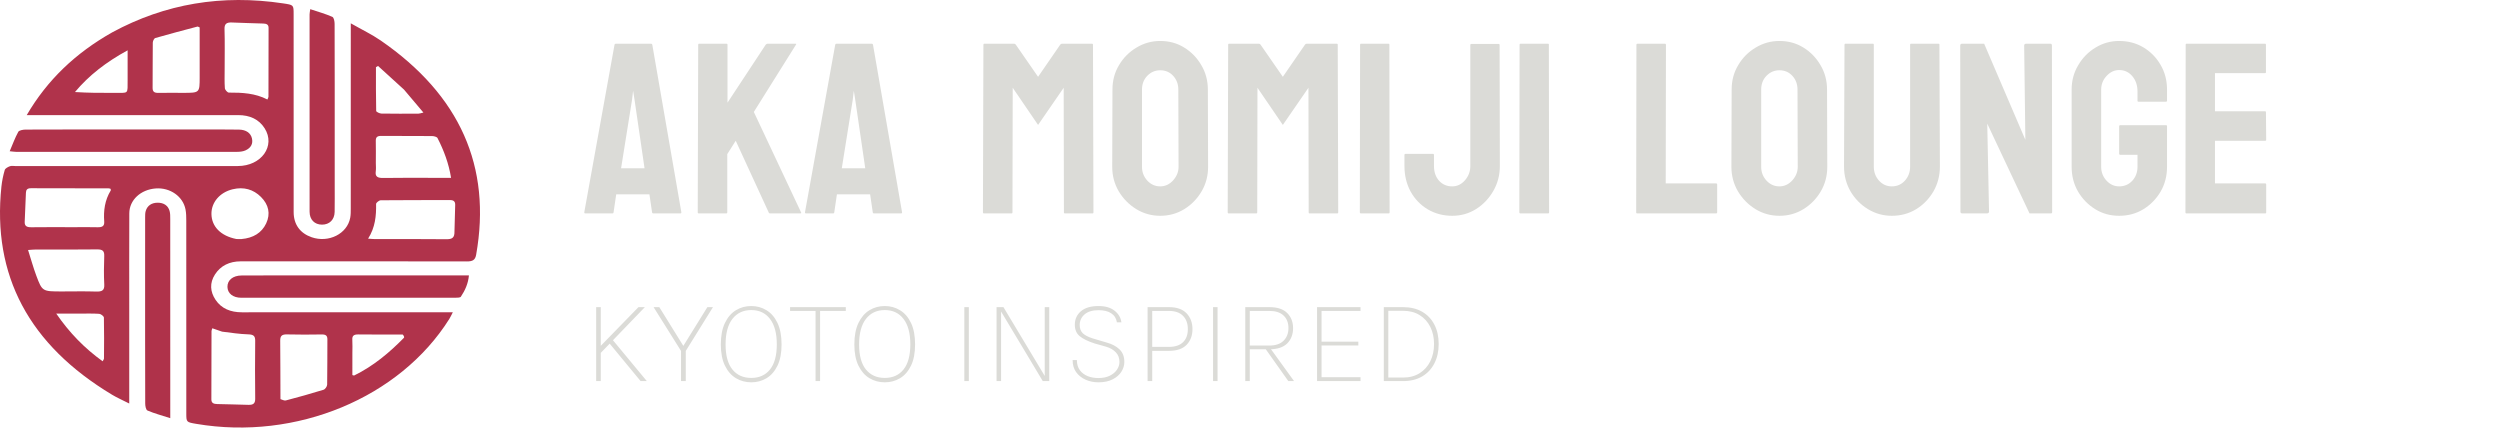
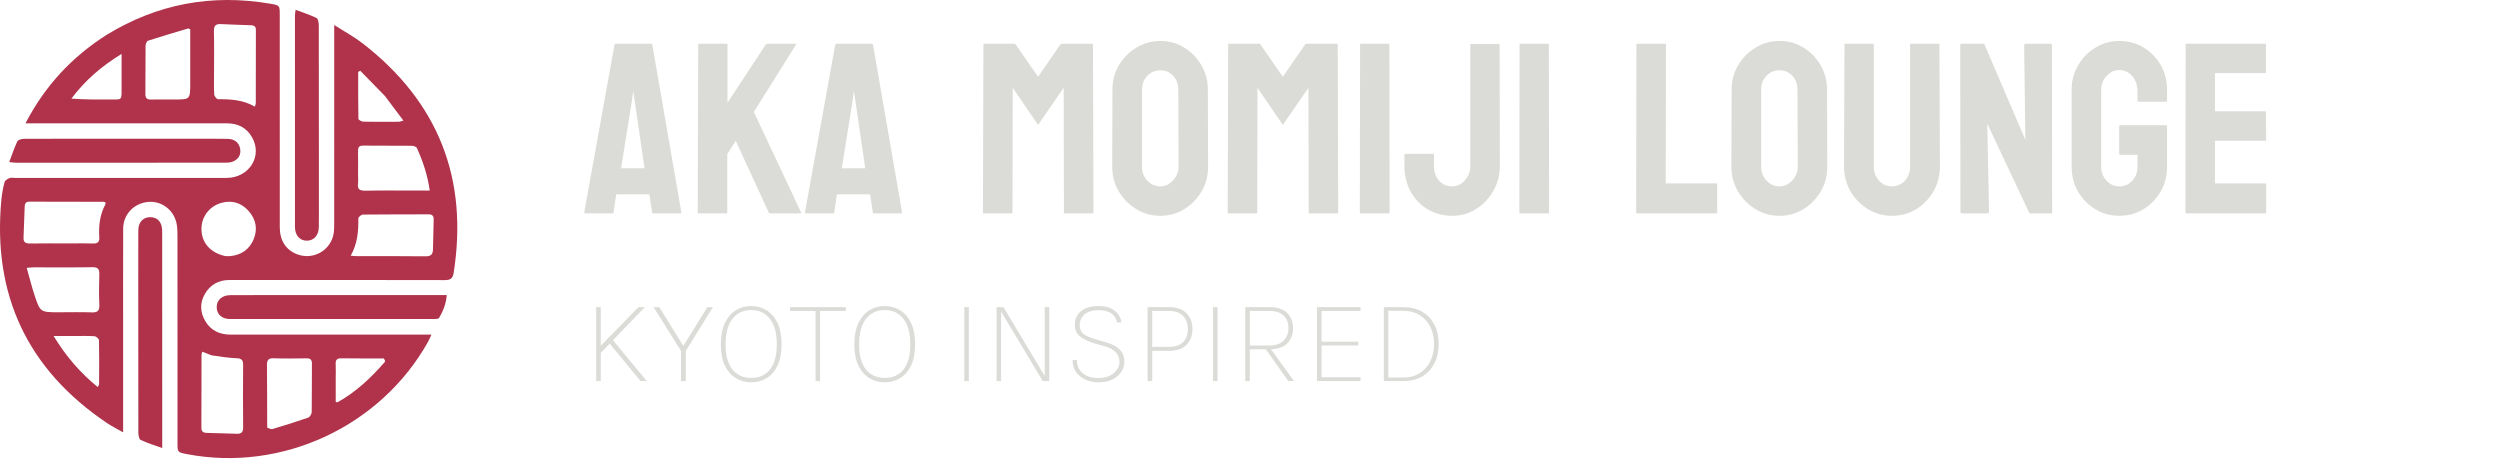
- <svg xmlns="http://www.w3.org/2000/svg" width="328" height="57" viewBox="0 0 328 57" fill="none">
-   <path d="M14.712 4.251C21.692 0.465 29.159 -0.755 37.144 0.443C38.521 0.65 38.524 0.637 38.524 1.852C38.525 10.51 38.522 19.169 38.527 27.828C38.528 29.448 39.369 30.601 40.889 31.127C43.119 31.899 45.558 30.677 45.948 28.575C46.022 28.178 46.02 27.766 46.02 27.361C46.024 19.667 46.023 11.973 46.023 4.279C46.023 3.96 46.023 3.641 46.023 3.06C47.489 3.895 48.797 4.519 49.954 5.317C60.346 12.486 64.518 21.859 62.47 33.422C62.346 34.121 62.008 34.302 61.237 34.3C51.357 34.277 41.477 34.284 31.597 34.287C30.102 34.288 28.944 34.86 28.203 36.012C27.489 37.122 27.562 38.271 28.287 39.347C29.055 40.487 30.255 40.975 31.744 40.974C40.539 40.967 49.334 40.971 58.129 40.971C58.497 40.971 58.864 40.971 59.41 40.971C59.218 41.338 59.102 41.604 58.947 41.85C52.438 52.202 38.855 57.834 25.764 55.613C24.443 55.389 24.443 55.389 24.443 54.218C24.443 45.788 24.445 37.358 24.439 28.927C24.439 28.447 24.431 27.958 24.341 27.486C24.015 25.77 22.319 24.586 20.436 24.724C18.459 24.869 16.971 26.239 16.963 27.995C16.944 32.236 16.956 36.476 16.956 40.717C16.955 44.424 16.956 48.131 16.956 51.838C16.956 52.13 16.956 52.422 16.956 52.943C16.062 52.488 15.354 52.179 14.707 51.791C3.796 45.239 -1.044 36.127 0.187 24.472C0.265 23.741 0.415 23.01 0.624 22.301C0.685 22.093 1.04 21.906 1.306 21.807C1.525 21.726 1.812 21.789 2.069 21.789C11.778 21.788 21.487 21.793 31.195 21.785C34.303 21.783 36.184 19.141 34.721 16.831C33.97 15.647 32.78 15.101 31.245 15.102C22.793 15.108 14.341 15.104 5.888 15.104C5.16 15.104 4.432 15.104 3.506 15.104C6.209 10.481 9.916 6.962 14.712 4.251ZM59.626 30.389C59.658 29.224 59.689 28.059 59.721 26.893C59.732 26.47 59.562 26.245 59.023 26.247C56.001 26.261 52.977 26.244 49.955 26.276C49.739 26.278 49.34 26.595 49.343 26.761C49.371 28.318 49.23 29.838 48.295 31.311C48.689 31.337 48.935 31.367 49.18 31.368C52.318 31.371 55.455 31.349 58.592 31.385C59.345 31.393 59.643 31.16 59.626 30.389ZM29.474 9.067C29.475 9.903 29.44 10.741 29.502 11.573C29.517 11.783 29.841 12.149 30.022 12.149C31.769 12.14 33.486 12.225 35.081 13.056C35.153 12.879 35.222 12.788 35.222 12.698C35.23 9.683 35.225 6.668 35.237 3.653C35.239 3.194 34.935 3.102 34.528 3.088C33.163 3.042 31.797 3.013 30.433 2.951C29.709 2.918 29.436 3.141 29.457 3.822C29.51 5.519 29.474 7.217 29.474 9.067ZM9.684 29.807C10.711 29.806 11.739 29.784 12.765 29.814C13.4 29.833 13.721 29.686 13.673 29.052C13.567 27.639 13.752 26.265 14.528 24.992C14.56 24.939 14.515 24.849 14.505 24.77C14.414 24.748 14.335 24.713 14.255 24.713C10.859 24.707 7.463 24.712 4.068 24.695C3.565 24.693 3.417 24.908 3.401 25.29C3.35 26.557 3.306 27.824 3.241 29.09C3.212 29.66 3.509 29.824 4.119 29.815C5.916 29.789 7.715 29.806 9.684 29.807ZM29.138 43.512C28.724 43.369 28.31 43.226 27.856 43.069C27.803 43.246 27.751 43.339 27.751 43.431C27.744 46.422 27.75 49.413 27.732 52.404C27.729 52.909 28.067 52.998 28.495 53.011C29.86 53.051 31.227 53.067 32.592 53.116C33.248 53.139 33.488 52.912 33.482 52.316C33.454 49.782 33.453 47.247 33.481 44.712C33.488 44.099 33.282 43.886 32.563 43.866C31.462 43.835 30.367 43.664 29.138 43.512ZM8.143 38.238C9.628 38.238 11.114 38.201 12.596 38.252C13.396 38.28 13.72 38.095 13.68 37.333C13.615 36.092 13.63 34.845 13.676 33.602C13.699 32.958 13.504 32.709 12.723 32.721C10.04 32.761 7.356 32.734 4.673 32.738C4.401 32.739 4.129 32.771 3.682 32.8C4.065 34.002 4.366 35.107 4.769 36.182C5.543 38.245 5.567 38.238 8.143 38.238ZM26.196 10.131C26.196 7.935 26.196 5.739 26.196 3.598C26.017 3.522 25.957 3.473 25.916 3.484C24.068 3.974 22.217 4.456 20.383 4.986C20.209 5.036 20.049 5.386 20.046 5.598C20.02 7.574 20.042 9.55 20.022 11.525C20.017 12.022 20.236 12.197 20.78 12.186C21.861 12.166 22.944 12.182 24.027 12.182C26.196 12.182 26.196 12.182 26.196 10.131ZM36.796 52.366C37.028 52.43 37.294 52.594 37.488 52.542C39.15 52.104 40.807 51.646 42.443 51.138C42.671 51.068 42.919 50.696 42.923 50.461C42.962 48.486 42.933 46.51 42.954 44.535C42.959 44.036 42.747 43.872 42.2 43.88C40.691 43.901 39.18 43.917 37.672 43.874C36.938 43.853 36.757 44.108 36.764 44.714C36.794 47.221 36.78 49.728 36.796 52.366ZM49.309 21.406C49.31 21.761 49.351 22.12 49.301 22.469C49.198 23.183 49.537 23.363 50.306 23.349C52.583 23.308 54.862 23.334 57.141 23.334C57.789 23.334 58.437 23.334 59.18 23.334C58.876 21.437 58.237 19.744 57.401 18.11C57.321 17.954 56.929 17.853 56.681 17.851C54.46 17.831 52.238 17.852 50.017 17.831C49.428 17.825 49.292 18.057 49.304 18.519C49.327 19.431 49.31 20.343 49.309 21.406ZM31.004 31.357C31.233 31.36 31.463 31.383 31.689 31.363C33.207 31.23 34.331 30.566 34.923 29.309C35.52 28.041 35.245 26.844 34.236 25.836C33.251 24.853 31.991 24.477 30.52 24.833C28.829 25.243 27.713 26.559 27.742 28.092C27.772 29.721 28.952 30.95 31.004 31.357ZM10.199 41.147C9.336 41.147 8.474 41.147 7.382 41.147C9.109 43.653 11.053 45.657 13.466 47.4C13.579 47.186 13.643 47.12 13.643 47.055C13.653 45.259 13.674 43.463 13.632 41.668C13.628 41.492 13.242 41.189 13.013 41.173C12.136 41.114 11.252 41.148 10.199 41.147ZM16.744 10.431C16.744 9.23 16.744 8.029 16.744 6.602C13.913 8.149 11.672 9.884 9.835 12.076C11.566 12.186 13.237 12.196 14.909 12.184C16.968 12.169 16.722 12.429 16.744 10.431ZM53.007 11.757C51.871 10.723 50.736 9.689 49.601 8.655C49.509 8.708 49.417 8.76 49.325 8.812C49.325 10.727 49.312 12.642 49.356 14.556C49.359 14.68 49.801 14.895 50.043 14.9C51.666 14.93 53.291 14.917 54.914 14.909C55.066 14.909 55.218 14.844 55.551 14.766C54.678 13.73 53.881 12.785 53.007 11.757ZM52.843 43.892C50.902 43.89 48.961 43.902 47.02 43.877C46.432 43.869 46.19 44.041 46.224 44.576C46.261 45.158 46.232 45.743 46.232 46.327C46.231 47.303 46.231 48.279 46.231 49.211C46.4 49.258 46.435 49.28 46.452 49.272C49.013 48.018 51.091 46.257 52.997 44.32C53.071 44.246 52.983 44.047 52.843 43.892Z" fill="#B0334B" />
-   <path d="M42.154 36.134C48.629 36.134 55.019 36.134 61.523 36.134C61.426 37.195 61.024 38.092 60.465 38.93C60.38 39.057 59.995 39.063 59.748 39.063C50.386 39.07 41.024 39.071 31.661 39.066C30.561 39.065 29.857 38.494 29.841 37.638C29.826 36.764 30.549 36.149 31.706 36.143C35.16 36.125 38.614 36.135 42.154 36.134Z" fill="#AF324A" />
-   <path d="M26.047 16.988C27.874 16.99 29.616 16.973 31.357 17.004C32.293 17.02 32.889 17.454 33.053 18.148C33.223 18.861 32.918 19.412 32.205 19.732C31.889 19.873 31.49 19.921 31.129 19.921C21.479 19.931 11.83 19.93 2.181 19.927C1.937 19.927 1.694 19.883 1.272 19.842C1.666 18.919 1.969 18.08 2.399 17.295C2.505 17.101 3.022 17.002 3.351 17.001C7.662 16.982 11.973 16.988 16.284 16.988C19.509 16.988 22.735 16.988 26.047 16.988Z" fill="#AF324A" />
-   <path d="M19.039 35.35C19.039 33.016 19.037 30.758 19.042 28.5C19.043 28.223 19.04 27.934 19.121 27.671C19.333 26.974 19.895 26.597 20.688 26.595C21.484 26.593 22.051 26.971 22.248 27.672C22.343 28.01 22.335 28.376 22.336 28.729C22.34 37.075 22.339 45.422 22.339 53.768C22.339 54.066 22.339 54.365 22.339 54.863C21.232 54.507 20.259 54.249 19.355 53.863C19.133 53.768 19.052 53.253 19.052 52.93C19.034 47.095 19.039 41.261 19.039 35.35Z" fill="#AF324A" />
-   <path d="M43.914 24.227C43.913 25.47 43.927 26.638 43.906 27.804C43.887 28.827 43.219 29.478 42.244 29.473C41.271 29.469 40.619 28.818 40.618 27.778C40.611 19.152 40.613 10.525 40.616 1.899C40.616 1.727 40.658 1.556 40.704 1.202C41.727 1.544 42.697 1.812 43.595 2.208C43.82 2.307 43.899 2.82 43.901 3.143C43.919 8.395 43.914 13.647 43.914 18.899C43.914 20.649 43.914 22.4 43.914 24.227Z" fill="#B0334B" />
-   <path d="M76.658 27.844L80.627 5.859C80.648 5.776 80.7 5.734 80.783 5.734H85.424C85.507 5.734 85.559 5.776 85.58 5.859L89.393 27.844C89.403 27.948 89.361 28 89.268 28H85.721C85.617 28 85.559 27.948 85.549 27.844L85.205 25.5H80.846L80.502 27.844C80.492 27.948 80.439 28 80.346 28H76.783C76.7 28 76.658 27.948 76.658 27.844ZM82.924 13.094L81.486 22.078H84.564L83.252 13.094L83.064 11.906L82.924 13.094ZM95.293 28H91.668C91.584 28 91.543 27.948 91.543 27.844L91.605 5.891C91.605 5.786 91.647 5.734 91.73 5.734H95.324C95.407 5.734 95.449 5.786 95.449 5.891V13.469L100.464 5.859C100.548 5.776 100.626 5.734 100.699 5.734H104.371C104.464 5.734 104.485 5.776 104.433 5.859L98.902 14.688L105.105 27.875C105.157 27.958 105.105 28 104.949 28H101.043C100.938 28 100.876 27.958 100.855 27.875L96.527 18.469L95.418 20.219V27.844C95.418 27.948 95.376 28 95.293 28ZM105.614 27.844L109.583 5.859C109.604 5.776 109.656 5.734 109.739 5.734H114.38C114.463 5.734 114.515 5.776 114.536 5.859L118.349 27.844C118.359 27.948 118.318 28 118.224 28H114.677C114.573 28 114.515 27.948 114.505 27.844L114.161 25.5H109.802L109.458 27.844C109.448 27.948 109.396 28 109.302 28H105.739C105.656 28 105.614 27.948 105.614 27.844ZM111.88 13.094L110.443 22.078H113.521L112.208 13.094L112.021 11.906L111.88 13.094ZM132.711 28H129.086C129.003 28 128.961 27.948 128.961 27.844L129.024 5.859C129.024 5.776 129.065 5.734 129.149 5.734H133.055C133.138 5.734 133.211 5.776 133.274 5.859L136.196 10.078L139.102 5.859C139.164 5.776 139.243 5.734 139.336 5.734H143.258C143.352 5.734 143.399 5.776 143.399 5.859L143.461 27.844C143.461 27.948 143.42 28 143.336 28H139.711C139.628 28 139.586 27.948 139.586 27.844L139.555 11.516L136.196 16.391L132.868 11.516L132.836 27.844C132.836 27.948 132.795 28 132.711 28ZM152.221 28.312C151.085 28.312 150.038 28.021 149.08 27.438C148.132 26.854 147.367 26.078 146.783 25.109C146.21 24.13 145.924 23.057 145.924 21.891L145.955 11.75C145.955 10.562 146.242 9.495 146.814 8.547C147.377 7.589 148.137 6.823 149.096 6.25C150.054 5.667 151.096 5.375 152.221 5.375C153.387 5.375 154.434 5.661 155.361 6.234C156.299 6.807 157.049 7.578 157.611 8.547C158.184 9.505 158.471 10.573 158.471 11.75L158.502 21.891C158.502 23.057 158.221 24.125 157.658 25.094C157.085 26.073 156.325 26.854 155.377 27.438C154.429 28.021 153.377 28.312 152.221 28.312ZM152.221 24.453C152.867 24.453 153.429 24.193 153.908 23.672C154.387 23.141 154.627 22.547 154.627 21.891L154.596 11.75C154.596 11.042 154.372 10.443 153.924 9.953C153.476 9.464 152.908 9.219 152.221 9.219C151.564 9.219 151.002 9.458 150.533 9.938C150.064 10.417 149.83 11.021 149.83 11.75V21.891C149.83 22.588 150.064 23.193 150.533 23.703C151.002 24.203 151.564 24.453 152.221 24.453ZM164.824 28H161.199C161.115 28 161.074 27.948 161.074 27.844L161.136 5.859C161.136 5.776 161.178 5.734 161.261 5.734H165.168C165.251 5.734 165.324 5.776 165.386 5.859L168.308 10.078L171.214 5.859C171.277 5.776 171.355 5.734 171.449 5.734H175.371C175.464 5.734 175.511 5.776 175.511 5.859L175.574 27.844C175.574 27.948 175.532 28 175.449 28H171.824C171.74 28 171.699 27.948 171.699 27.844L171.668 11.516L168.308 16.391L164.98 11.516L164.949 27.844C164.949 27.948 164.907 28 164.824 28ZM182.193 28H178.568C178.463 28 178.411 27.948 178.411 27.844L178.443 5.859C178.443 5.776 178.484 5.734 178.568 5.734H182.161C182.245 5.734 182.286 5.776 182.286 5.859L182.318 27.844C182.318 27.948 182.276 28 182.193 28ZM190.53 28.312C189.353 28.312 188.285 28.031 187.327 27.469C186.379 26.906 185.629 26.13 185.077 25.141C184.535 24.141 184.264 23.026 184.264 21.797V20.312C184.264 20.229 184.306 20.188 184.389 20.188H188.014C188.098 20.188 188.139 20.245 188.139 20.359V21.797C188.139 22.578 188.363 23.219 188.811 23.719C189.259 24.208 189.832 24.453 190.53 24.453C191.176 24.453 191.733 24.188 192.202 23.656C192.671 23.115 192.905 22.495 192.905 21.797V5.891C192.905 5.807 192.947 5.766 193.03 5.766H196.624C196.707 5.766 196.749 5.818 196.749 5.922L196.78 21.797C196.78 22.963 196.499 24.042 195.936 25.031C195.363 26.031 194.608 26.828 193.671 27.422C192.733 28.016 191.686 28.312 190.53 28.312ZM203.118 28H199.493C199.388 28 199.336 27.948 199.336 27.844L199.368 5.859C199.368 5.776 199.409 5.734 199.493 5.734H203.086C203.17 5.734 203.211 5.776 203.211 5.859L203.243 27.844C203.243 27.948 203.201 28 203.118 28ZM225.136 28H214.793C214.709 28 214.668 27.948 214.668 27.844L214.699 5.891C214.699 5.786 214.751 5.734 214.855 5.734H218.418C218.522 5.734 218.574 5.786 218.574 5.891L218.543 24.062H225.136C225.24 24.062 225.293 24.115 225.293 24.219V27.844C225.293 27.948 225.24 28 225.136 28ZM233.458 28.312C232.323 28.312 231.276 28.021 230.318 27.438C229.37 26.854 228.604 26.078 228.021 25.109C227.448 24.13 227.161 23.057 227.161 21.891L227.193 11.75C227.193 10.562 227.479 9.495 228.052 8.547C228.614 7.589 229.375 6.823 230.333 6.25C231.292 5.667 232.333 5.375 233.458 5.375C234.625 5.375 235.672 5.661 236.599 6.234C237.536 6.807 238.286 7.578 238.849 8.547C239.422 9.505 239.708 10.573 239.708 11.75L239.739 21.891C239.739 23.057 239.458 24.125 238.896 25.094C238.323 26.073 237.562 26.854 236.614 27.438C235.667 28.021 234.614 28.312 233.458 28.312ZM233.458 24.453C234.104 24.453 234.667 24.193 235.146 23.672C235.625 23.141 235.864 22.547 235.864 21.891L235.833 11.75C235.833 11.042 235.609 10.443 235.161 9.953C234.713 9.464 234.146 9.219 233.458 9.219C232.802 9.219 232.239 9.458 231.771 9.938C231.302 10.417 231.068 11.021 231.068 11.75V21.891C231.068 22.588 231.302 23.193 231.771 23.703C232.239 24.203 232.802 24.453 233.458 24.453ZM248.202 28.312C247.077 28.312 246.035 28.021 245.077 27.438C244.119 26.854 243.353 26.073 242.78 25.094C242.218 24.104 241.936 23.026 241.936 21.859L241.999 5.859C241.999 5.776 242.04 5.734 242.124 5.734H245.718C245.801 5.734 245.843 5.776 245.843 5.859V21.859C245.843 22.578 246.072 23.193 246.53 23.703C246.988 24.203 247.546 24.453 248.202 24.453C248.889 24.453 249.462 24.203 249.921 23.703C250.379 23.193 250.608 22.578 250.608 21.859V5.859C250.608 5.776 250.65 5.734 250.733 5.734H254.327C254.41 5.734 254.452 5.776 254.452 5.859L254.514 21.859C254.514 23.037 254.233 24.12 253.671 25.109C253.098 26.088 252.337 26.87 251.389 27.453C250.442 28.026 249.379 28.312 248.202 28.312ZM260.664 28H257.461C257.295 28 257.211 27.927 257.211 27.781L257.18 5.984C257.18 5.818 257.263 5.734 257.43 5.734H260.321L265.727 18.344L265.571 5.984C265.571 5.818 265.664 5.734 265.852 5.734H269.024C269.149 5.734 269.211 5.818 269.211 5.984L269.243 27.812C269.243 27.938 269.191 28 269.086 28H266.274L260.727 16.219L260.961 27.75C260.961 27.917 260.862 28 260.664 28ZM278.033 28.312C276.877 28.312 275.835 28.026 274.908 27.453C273.971 26.88 273.215 26.109 272.643 25.141C272.08 24.172 271.799 23.088 271.799 21.891V11.75C271.799 10.583 272.085 9.521 272.658 8.562C273.221 7.594 273.976 6.823 274.924 6.25C275.872 5.667 276.908 5.375 278.033 5.375C279.21 5.375 280.273 5.656 281.221 6.219C282.169 6.792 282.919 7.557 283.471 8.516C284.033 9.474 284.314 10.552 284.314 11.75V13.219C284.314 13.302 284.262 13.344 284.158 13.344H280.564C280.481 13.344 280.439 13.302 280.439 13.219V12C280.439 11.188 280.21 10.516 279.752 9.984C279.294 9.453 278.721 9.188 278.033 9.188C277.419 9.188 276.872 9.443 276.393 9.953C275.913 10.463 275.674 11.062 275.674 11.75V21.891C275.674 22.588 275.908 23.193 276.377 23.703C276.846 24.203 277.398 24.453 278.033 24.453C278.721 24.453 279.294 24.208 279.752 23.719C280.21 23.219 280.439 22.609 280.439 21.891V20.312H278.205C278.09 20.312 278.033 20.26 278.033 20.156V16.578C278.033 16.474 278.09 16.422 278.205 16.422H284.189C284.273 16.422 284.314 16.474 284.314 16.578V21.891C284.314 23.088 284.033 24.172 283.471 25.141C282.898 26.109 282.143 26.88 281.205 27.453C280.268 28.026 279.21 28.312 278.033 28.312ZM297.199 28H286.855C286.772 28 286.73 27.948 286.73 27.844L286.761 5.859C286.761 5.776 286.803 5.734 286.886 5.734H297.168C297.251 5.734 297.293 5.786 297.293 5.891V9.469C297.293 9.552 297.251 9.594 297.168 9.594H290.605V14.594H297.168C297.251 14.594 297.293 14.635 297.293 14.719L297.324 18.344C297.324 18.427 297.282 18.469 297.199 18.469H290.605V24.062H297.199C297.282 24.062 297.324 24.115 297.324 24.219V27.875C297.324 27.958 297.282 28 297.199 28Z" fill="#DBDBD7" />
-   <path d="M83.767 40.296H84.607L78.631 46.496V45.568L83.767 40.296ZM80.295 44.488L84.863 50H84.047L79.823 44.88L80.295 44.488ZM78.215 40.296H78.823V50H78.215V40.296ZM85.75 40.296H86.502L89.79 45.6H89.518L92.806 40.296H93.542L89.974 46.04V50H89.35V46.04L85.75 40.296ZM98.565 50.16C97.823 50.16 97.151 49.979 96.549 49.616C95.946 49.253 95.466 48.704 95.109 47.968C94.751 47.232 94.573 46.307 94.573 45.192C94.573 44.061 94.751 43.123 95.109 42.376C95.466 41.629 95.946 41.072 96.549 40.704C97.151 40.336 97.823 40.152 98.565 40.152C99.301 40.152 99.967 40.336 100.565 40.704C101.167 41.067 101.647 41.621 102.005 42.368C102.362 43.115 102.541 44.056 102.541 45.192C102.541 46.312 102.362 47.24 102.005 47.976C101.647 48.712 101.167 49.261 100.565 49.624C99.967 49.981 99.301 50.16 98.565 50.16ZM98.565 49.584C99.61 49.584 100.429 49.216 101.021 48.48C101.618 47.739 101.917 46.637 101.917 45.176C101.917 43.725 101.618 42.613 101.021 41.84C100.429 41.067 99.61 40.68 98.565 40.68C97.519 40.68 96.695 41.067 96.093 41.84C95.495 42.613 95.197 43.731 95.197 45.192C95.197 46.648 95.495 47.744 96.093 48.48C96.695 49.216 97.519 49.584 98.565 49.584ZM103.657 40.792V40.296H110.969V40.792H107.457L107.593 40.656V50H107.001V40.656L107.137 40.792H103.657ZM116.083 50.16C115.342 50.16 114.67 49.979 114.067 49.616C113.465 49.253 112.985 48.704 112.627 47.968C112.27 47.232 112.091 46.307 112.091 45.192C112.091 44.061 112.27 43.123 112.627 42.376C112.985 41.629 113.465 41.072 114.067 40.704C114.67 40.336 115.342 40.152 116.083 40.152C116.819 40.152 117.486 40.336 118.083 40.704C118.686 41.067 119.166 41.621 119.523 42.368C119.881 43.115 120.059 44.056 120.059 45.192C120.059 46.312 119.881 47.24 119.523 47.976C119.166 48.712 118.686 49.261 118.083 49.624C117.486 49.981 116.819 50.16 116.083 50.16ZM116.083 49.584C117.129 49.584 117.947 49.216 118.539 48.48C119.137 47.739 119.435 46.637 119.435 45.176C119.435 43.725 119.137 42.613 118.539 41.84C117.947 41.067 117.129 40.68 116.083 40.68C115.038 40.68 114.214 41.067 113.611 41.84C113.014 42.613 112.715 43.731 112.715 45.192C112.715 46.648 113.014 47.744 113.611 48.48C114.214 49.216 115.038 49.584 116.083 49.584ZM126.521 50V40.296H127.113V50H126.521ZM130.749 40.296H131.653L137.149 49.456H137.069V40.296H137.661V50H136.813L131.269 40.752H131.341V50H130.749V40.296ZM144.113 50.16C143.495 50.16 142.927 50.043 142.409 49.808C141.897 49.573 141.487 49.24 141.177 48.808C140.873 48.371 140.724 47.848 140.729 47.24H141.289C141.289 47.779 141.42 48.224 141.681 48.576C141.943 48.923 142.287 49.181 142.713 49.352C143.14 49.517 143.601 49.6 144.097 49.6C144.689 49.6 145.191 49.499 145.601 49.296C146.017 49.088 146.332 48.824 146.545 48.504C146.764 48.179 146.873 47.84 146.873 47.488C146.873 46.981 146.716 46.563 146.401 46.232C146.092 45.896 145.657 45.645 145.097 45.48L143.593 45.056C142.729 44.773 142.084 44.456 141.657 44.104C141.231 43.752 141.017 43.251 141.017 42.6C141.017 41.885 141.281 41.299 141.809 40.84C142.343 40.381 143.116 40.152 144.129 40.152C145.015 40.152 145.713 40.355 146.225 40.76C146.743 41.16 147.044 41.669 147.129 42.288H146.537C146.452 41.765 146.204 41.371 145.793 41.104C145.383 40.832 144.828 40.696 144.129 40.696C143.335 40.696 142.724 40.88 142.297 41.248C141.871 41.616 141.657 42.083 141.657 42.648C141.657 43.096 141.791 43.453 142.057 43.72C142.329 43.981 142.759 44.205 143.345 44.392L145.225 44.952C145.897 45.133 146.447 45.427 146.873 45.832C147.3 46.237 147.513 46.789 147.513 47.488C147.513 47.931 147.385 48.357 147.129 48.768C146.873 49.173 146.492 49.507 145.985 49.768C145.484 50.029 144.86 50.16 144.113 50.16ZM150.564 50V40.296H153.356C154.396 40.296 155.172 40.568 155.684 41.112C156.196 41.651 156.452 42.341 156.452 43.184C156.452 44.021 156.196 44.707 155.684 45.24C155.172 45.768 154.396 46.032 153.356 46.032H151.172V50H150.564ZM151.172 45.512H153.356C154.167 45.512 154.783 45.309 155.204 44.904C155.631 44.499 155.844 43.925 155.844 43.184C155.844 42.437 155.631 41.853 155.204 41.432C154.783 41.005 154.167 40.792 153.356 40.792H151.172V45.512ZM159.152 50V40.296H159.744V50H159.152ZM163.38 50V40.296H166.54C167.591 40.296 168.372 40.555 168.884 41.072C169.396 41.584 169.652 42.245 169.652 43.056C169.652 43.872 169.396 44.539 168.884 45.056C168.372 45.568 167.591 45.824 166.54 45.824H163.972V50H163.38ZM169.028 50L166.02 45.752H166.708L169.78 50H169.028ZM163.972 45.336H166.548C167.359 45.336 167.978 45.125 168.404 44.704C168.831 44.277 169.044 43.723 169.044 43.04C169.044 42.341 168.828 41.792 168.396 41.392C167.97 40.992 167.351 40.792 166.54 40.792H163.972V45.336ZM172.796 50V40.296H178.5V40.792H173.388V44.824H178.212V45.328H173.388V49.488H178.5V50H172.796ZM181.555 40.296H184.075C185.046 40.296 185.881 40.496 186.579 40.896C187.278 41.296 187.814 41.859 188.187 42.584C188.566 43.309 188.755 44.16 188.755 45.136C188.755 46.101 188.566 46.949 188.187 47.68C187.814 48.411 187.278 48.981 186.579 49.392C185.881 49.797 185.046 50 184.075 50H181.555V40.296ZM182.147 40.776V49.536H184.075C184.923 49.536 185.651 49.344 186.259 48.96C186.867 48.576 187.334 48.053 187.659 47.392C187.985 46.725 188.147 45.973 188.147 45.136C188.147 44.299 187.985 43.552 187.659 42.896C187.334 42.24 186.867 41.723 186.259 41.344C185.651 40.965 184.923 40.776 184.075 40.776H182.147Z" fill="#DBDBD7" />
+ <svg xmlns="http://www.w3.org/2000/svg" width="328" height="61" viewBox="0 0 328 61" fill="none">
+   <path d="M76.658 27.844L80.627 5.859C80.648 5.776 80.7 5.734 80.783 5.734H85.424C85.507 5.734 85.559 5.776 85.58 5.859L89.392 27.844C89.403 27.948 89.361 28 89.267 28H85.721C85.616 28 85.559 27.948 85.549 27.844L85.205 25.5H80.846L80.502 27.844C80.491 27.948 80.439 28 80.346 28H76.783C76.7 28 76.658 27.948 76.658 27.844ZM82.924 13.094L81.486 22.078H84.564L83.252 13.094L83.064 11.906L82.924 13.094ZM95.293 28H91.668C91.584 28 91.543 27.948 91.543 27.844L91.605 5.891C91.605 5.786 91.647 5.734 91.73 5.734H95.324C95.407 5.734 95.449 5.786 95.449 5.891V13.469L100.464 5.859C100.548 5.776 100.626 5.734 100.699 5.734H104.371C104.464 5.734 104.485 5.776 104.433 5.859L98.902 14.688L105.105 27.875C105.157 27.958 105.105 28 104.949 28H101.042C100.938 28 100.876 27.958 100.855 27.875L96.527 18.469L95.418 20.219V27.844C95.418 27.948 95.376 28 95.293 28ZM105.614 27.844L109.583 5.859C109.604 5.776 109.656 5.734 109.739 5.734H114.38C114.463 5.734 114.515 5.776 114.536 5.859L118.349 27.844C118.359 27.948 118.317 28 118.224 28H114.677C114.573 28 114.515 27.948 114.505 27.844L114.161 25.5H109.802L109.458 27.844C109.448 27.948 109.396 28 109.302 28H105.739C105.656 28 105.614 27.948 105.614 27.844ZM111.88 13.094L110.442 22.078H113.521L112.208 13.094L112.021 11.906L111.88 13.094ZM132.711 28H129.086C129.003 28 128.961 27.948 128.961 27.844L129.024 5.859C129.024 5.776 129.065 5.734 129.149 5.734H133.055C133.138 5.734 133.211 5.776 133.274 5.859L136.196 10.078L139.102 5.859C139.164 5.776 139.242 5.734 139.336 5.734H143.258C143.352 5.734 143.399 5.776 143.399 5.859L143.461 27.844C143.461 27.948 143.42 28 143.336 28H139.711C139.628 28 139.586 27.948 139.586 27.844L139.555 11.516L136.196 16.391L132.867 11.516L132.836 27.844C132.836 27.948 132.795 28 132.711 28ZM152.221 28.312C151.085 28.312 150.038 28.021 149.08 27.438C148.132 26.854 147.366 26.078 146.783 25.109C146.21 24.13 145.924 23.057 145.924 21.891L145.955 11.75C145.955 10.562 146.241 9.495 146.814 8.547C147.377 7.589 148.137 6.823 149.096 6.25C150.054 5.667 151.096 5.375 152.221 5.375C153.387 5.375 154.434 5.661 155.361 6.234C156.299 6.807 157.049 7.578 157.611 8.547C158.184 9.505 158.471 10.573 158.471 11.75L158.502 21.891C158.502 23.057 158.221 24.125 157.658 25.094C157.085 26.073 156.325 26.854 155.377 27.438C154.429 28.021 153.377 28.312 152.221 28.312ZM152.221 24.453C152.866 24.453 153.429 24.193 153.908 23.672C154.387 23.141 154.627 22.547 154.627 21.891L154.596 11.75C154.596 11.042 154.372 10.443 153.924 9.953C153.476 9.464 152.908 9.219 152.221 9.219C151.564 9.219 151.002 9.458 150.533 9.938C150.064 10.417 149.83 11.021 149.83 11.75V21.891C149.83 22.588 150.064 23.193 150.533 23.703C151.002 24.203 151.564 24.453 152.221 24.453ZM164.824 28H161.199C161.115 28 161.074 27.948 161.074 27.844L161.136 5.859C161.136 5.776 161.178 5.734 161.261 5.734H165.167C165.251 5.734 165.324 5.776 165.386 5.859L168.308 10.078L171.214 5.859C171.277 5.776 171.355 5.734 171.449 5.734H175.371C175.464 5.734 175.511 5.776 175.511 5.859L175.574 27.844C175.574 27.948 175.532 28 175.449 28H171.824C171.74 28 171.699 27.948 171.699 27.844L171.667 11.516L168.308 16.391L164.98 11.516L164.949 27.844C164.949 27.948 164.907 28 164.824 28ZM182.192 28H178.567C178.463 28 178.411 27.948 178.411 27.844L178.442 5.859C178.442 5.776 178.484 5.734 178.567 5.734H182.161C182.245 5.734 182.286 5.776 182.286 5.859L182.317 27.844C182.317 27.948 182.276 28 182.192 28ZM190.53 28.312C189.353 28.312 188.285 28.031 187.327 27.469C186.379 26.906 185.629 26.13 185.077 25.141C184.535 24.141 184.264 23.026 184.264 21.797V20.312C184.264 20.229 184.306 20.188 184.389 20.188H188.014C188.098 20.188 188.139 20.245 188.139 20.359V21.797C188.139 22.578 188.363 23.219 188.811 23.719C189.259 24.208 189.832 24.453 190.53 24.453C191.176 24.453 191.733 24.188 192.202 23.656C192.671 23.115 192.905 22.495 192.905 21.797V5.891C192.905 5.807 192.947 5.766 193.03 5.766H196.624C196.707 5.766 196.749 5.818 196.749 5.922L196.78 21.797C196.78 22.963 196.499 24.042 195.936 25.031C195.363 26.031 194.608 26.828 193.671 27.422C192.733 28.016 191.686 28.312 190.53 28.312ZM203.117 28H199.492C199.388 28 199.336 27.948 199.336 27.844L199.367 5.859C199.367 5.776 199.409 5.734 199.492 5.734H203.086C203.17 5.734 203.211 5.776 203.211 5.859L203.242 27.844C203.242 27.948 203.201 28 203.117 28ZM225.136 28H214.792C214.709 28 214.667 27.948 214.667 27.844L214.699 5.891C214.699 5.786 214.751 5.734 214.855 5.734H218.417C218.522 5.734 218.574 5.786 218.574 5.891L218.542 24.062H225.136C225.24 24.062 225.292 24.115 225.292 24.219V27.844C225.292 27.948 225.24 28 225.136 28ZM233.458 28.312C232.323 28.312 231.276 28.021 230.317 27.438C229.37 26.854 228.604 26.078 228.021 25.109C227.448 24.13 227.161 23.057 227.161 21.891L227.192 11.75C227.192 10.562 227.479 9.495 228.052 8.547C228.614 7.589 229.375 6.823 230.333 6.25C231.291 5.667 232.333 5.375 233.458 5.375C234.625 5.375 235.672 5.661 236.599 6.234C237.536 6.807 238.286 7.578 238.849 8.547C239.422 9.505 239.708 10.573 239.708 11.75L239.739 21.891C239.739 23.057 239.458 24.125 238.896 25.094C238.323 26.073 237.562 26.854 236.614 27.438C235.666 28.021 234.614 28.312 233.458 28.312ZM233.458 24.453C234.104 24.453 234.666 24.193 235.146 23.672C235.625 23.141 235.864 22.547 235.864 21.891L235.833 11.75C235.833 11.042 235.609 10.443 235.161 9.953C234.713 9.464 234.146 9.219 233.458 9.219C232.802 9.219 232.239 9.458 231.771 9.938C231.302 10.417 231.067 11.021 231.067 11.75V21.891C231.067 22.588 231.302 23.193 231.771 23.703C232.239 24.203 232.802 24.453 233.458 24.453ZM248.202 28.312C247.077 28.312 246.035 28.021 245.077 27.438C244.118 26.854 243.353 26.073 242.78 25.094C242.217 24.104 241.936 23.026 241.936 21.859L241.999 5.859C241.999 5.776 242.04 5.734 242.124 5.734H245.717C245.801 5.734 245.842 5.776 245.842 5.859V21.859C245.842 22.578 246.072 23.193 246.53 23.703C246.988 24.203 247.546 24.453 248.202 24.453C248.889 24.453 249.462 24.203 249.921 23.703C250.379 23.193 250.608 22.578 250.608 21.859V5.859C250.608 5.776 250.65 5.734 250.733 5.734H254.327C254.41 5.734 254.452 5.776 254.452 5.859L254.514 21.859C254.514 23.037 254.233 24.12 253.671 25.109C253.098 26.088 252.337 26.87 251.389 27.453C250.441 28.026 249.379 28.312 248.202 28.312ZM260.664 28H257.461C257.295 28 257.211 27.927 257.211 27.781L257.18 5.984C257.18 5.818 257.263 5.734 257.43 5.734H260.321L265.727 18.344L265.571 5.984C265.571 5.818 265.664 5.734 265.852 5.734H269.024C269.149 5.734 269.211 5.818 269.211 5.984L269.242 27.812C269.242 27.938 269.19 28 269.086 28H266.274L260.727 16.219L260.961 27.75C260.961 27.917 260.862 28 260.664 28ZM278.033 28.312C276.877 28.312 275.835 28.026 274.908 27.453C273.971 26.88 273.215 26.109 272.642 25.141C272.08 24.172 271.799 23.088 271.799 21.891V11.75C271.799 10.583 272.085 9.521 272.658 8.562C273.221 7.594 273.976 6.823 274.924 6.25C275.872 5.667 276.908 5.375 278.033 5.375C279.21 5.375 280.273 5.656 281.221 6.219C282.168 6.792 282.918 7.557 283.471 8.516C284.033 9.474 284.314 10.552 284.314 11.75V13.219C284.314 13.302 284.262 13.344 284.158 13.344H280.564C280.481 13.344 280.439 13.302 280.439 13.219V12C280.439 11.188 280.21 10.516 279.752 9.984C279.293 9.453 278.721 9.188 278.033 9.188C277.418 9.188 276.872 9.443 276.392 9.953C275.913 10.463 275.674 11.062 275.674 11.75V21.891C275.674 22.588 275.908 23.193 276.377 23.703C276.846 24.203 277.398 24.453 278.033 24.453C278.721 24.453 279.293 24.208 279.752 23.719C280.21 23.219 280.439 22.609 280.439 21.891V20.312H278.205C278.09 20.312 278.033 20.26 278.033 20.156V16.578C278.033 16.474 278.09 16.422 278.205 16.422H284.189C284.273 16.422 284.314 16.474 284.314 16.578V21.891C284.314 23.088 284.033 24.172 283.471 25.141C282.898 26.109 282.142 26.88 281.205 27.453C280.267 28.026 279.21 28.312 278.033 28.312ZM297.199 28H286.855C286.772 28 286.73 27.948 286.73 27.844L286.761 5.859C286.761 5.776 286.803 5.734 286.886 5.734H297.167C297.251 5.734 297.292 5.786 297.292 5.891V9.469C297.292 9.552 297.251 9.594 297.167 9.594H290.605V14.594H297.167C297.251 14.594 297.292 14.635 297.292 14.719L297.324 18.344C297.324 18.427 297.282 18.469 297.199 18.469H290.605V24.062H297.199C297.282 24.062 297.324 24.115 297.324 24.219V27.875C297.324 27.958 297.282 28 297.199 28Z" fill="#DBDBD7" />
+   <path d="M83.767 40.296H84.607L78.631 46.496V45.568L83.767 40.296ZM80.295 44.488L84.863 50H84.047L79.823 44.88L80.295 44.488ZM78.215 40.296H78.823V50H78.215V40.296ZM85.75 40.296H86.502L89.79 45.6H89.518L92.806 40.296H93.542L89.974 46.04V50H89.35V46.04L85.75 40.296ZM98.564 50.16C97.823 50.16 97.151 49.979 96.549 49.616C95.946 49.253 95.466 48.704 95.109 47.968C94.751 47.232 94.573 46.307 94.573 45.192C94.573 44.061 94.751 43.123 95.109 42.376C95.466 41.629 95.946 41.072 96.549 40.704C97.151 40.336 97.823 40.152 98.564 40.152C99.3 40.152 99.967 40.336 100.564 40.704C101.167 41.067 101.647 41.621 102.004 42.368C102.362 43.115 102.54 44.056 102.54 45.192C102.54 46.312 102.362 47.24 102.004 47.976C101.647 48.712 101.167 49.261 100.564 49.624C99.967 49.981 99.3 50.16 98.564 50.16ZM98.564 49.584C99.61 49.584 100.428 49.216 101.02 48.48C101.618 47.739 101.916 46.637 101.916 45.176C101.916 43.725 101.618 42.613 101.02 41.84C100.428 41.067 99.61 40.68 98.564 40.68C97.519 40.68 96.695 41.067 96.093 41.84C95.495 42.613 95.197 43.731 95.197 45.192C95.197 46.648 95.495 47.744 96.093 48.48C96.695 49.216 97.519 49.584 98.564 49.584ZM103.657 40.792V40.296H110.969V40.792H107.457L107.593 40.656V50H107.001V40.656L107.137 40.792H103.657ZM116.083 50.16C115.342 50.16 114.67 49.979 114.067 49.616C113.465 49.253 112.985 48.704 112.627 47.968C112.27 47.232 112.091 46.307 112.091 45.192C112.091 44.061 112.27 43.123 112.627 42.376C112.985 41.629 113.465 41.072 114.067 40.704C114.67 40.336 115.342 40.152 116.083 40.152C116.819 40.152 117.486 40.336 118.083 40.704C118.686 41.067 119.166 41.621 119.523 42.368C119.881 43.115 120.059 44.056 120.059 45.192C120.059 46.312 119.881 47.24 119.523 47.976C119.166 48.712 118.686 49.261 118.083 49.624C117.486 49.981 116.819 50.16 116.083 50.16ZM116.083 49.584C117.129 49.584 117.947 49.216 118.539 48.48C119.137 47.739 119.435 46.637 119.435 45.176C119.435 43.725 119.137 42.613 118.539 41.84C117.947 41.067 117.129 40.68 116.083 40.68C115.038 40.68 114.214 41.067 113.611 41.84C113.014 42.613 112.715 43.731 112.715 45.192C112.715 46.648 113.014 47.744 113.611 48.48C114.214 49.216 115.038 49.584 116.083 49.584ZM126.521 50V40.296H127.113V50H126.521ZM130.749 40.296H131.653L137.149 49.456H137.069V40.296H137.661V50H136.813L131.269 40.752H131.341V50H130.749V40.296ZM144.113 50.16C143.495 50.16 142.927 50.043 142.409 49.808C141.897 49.573 141.487 49.24 141.177 48.808C140.873 48.371 140.724 47.848 140.729 47.24H141.289C141.289 47.779 141.42 48.224 141.681 48.576C141.943 48.923 142.287 49.181 142.713 49.352C143.14 49.517 143.601 49.6 144.097 49.6C144.689 49.6 145.191 49.499 145.601 49.296C146.017 49.088 146.332 48.824 146.545 48.504C146.764 48.179 146.873 47.84 146.873 47.488C146.873 46.981 146.716 46.563 146.401 46.232C146.092 45.896 145.657 45.645 145.097 45.48L143.593 45.056C142.729 44.773 142.084 44.456 141.657 44.104C141.231 43.752 141.017 43.251 141.017 42.6C141.017 41.885 141.281 41.299 141.809 40.84C142.343 40.381 143.116 40.152 144.129 40.152C145.015 40.152 145.713 40.355 146.225 40.76C146.743 41.16 147.044 41.669 147.129 42.288H146.537C146.452 41.765 146.204 41.371 145.793 41.104C145.383 40.832 144.828 40.696 144.129 40.696C143.335 40.696 142.724 40.88 142.297 41.248C141.871 41.616 141.657 42.083 141.657 42.648C141.657 43.096 141.791 43.453 142.057 43.72C142.329 43.981 142.759 44.205 143.345 44.392L145.225 44.952C145.897 45.133 146.447 45.427 146.873 45.832C147.3 46.237 147.513 46.789 147.513 47.488C147.513 47.931 147.385 48.357 147.129 48.768C146.873 49.173 146.492 49.507 145.985 49.768C145.484 50.029 144.86 50.16 144.113 50.16ZM150.564 50V40.296H153.356C154.396 40.296 155.172 40.568 155.684 41.112C156.196 41.651 156.452 42.341 156.452 43.184C156.452 44.021 156.196 44.707 155.684 45.24C155.172 45.768 154.396 46.032 153.356 46.032H151.172V50H150.564ZM151.172 45.512H153.356C154.167 45.512 154.783 45.309 155.204 44.904C155.631 44.499 155.844 43.925 155.844 43.184C155.844 42.437 155.631 41.853 155.204 41.432C154.783 41.005 154.167 40.792 153.356 40.792H151.172V45.512ZM159.152 50V40.296H159.744V50H159.152ZM163.38 50V40.296H166.54C167.591 40.296 168.372 40.555 168.884 41.072C169.396 41.584 169.652 42.245 169.652 43.056C169.652 43.872 169.396 44.539 168.884 45.056C168.372 45.568 167.591 45.824 166.54 45.824H163.972V50H163.38ZM169.028 50L166.02 45.752H166.708L169.78 50H169.028ZM163.972 45.336H166.548C167.359 45.336 167.978 45.125 168.404 44.704C168.831 44.277 169.044 43.723 169.044 43.04C169.044 42.341 168.828 41.792 168.396 41.392C167.97 40.992 167.351 40.792 166.54 40.792H163.972V45.336ZM172.795 50V40.296H178.499V40.792H173.387V44.824H178.211V45.328H173.387V49.488H178.499V50H172.795ZM181.555 40.296H184.075C185.046 40.296 185.881 40.496 186.579 40.896C187.278 41.296 187.814 41.859 188.187 42.584C188.566 43.309 188.755 44.16 188.755 45.136C188.755 46.101 188.566 46.949 188.187 47.68C187.814 48.411 187.278 48.981 186.579 49.392C185.881 49.797 185.046 50 184.075 50H181.555V40.296ZM182.147 40.776V49.536H184.075C184.923 49.536 185.651 49.344 186.259 48.96C186.867 48.576 187.334 48.053 187.659 47.392C187.985 46.725 188.147 45.973 188.147 45.136C188.147 44.299 187.985 43.552 187.659 42.896C187.334 42.24 186.867 41.723 186.259 41.344C185.651 40.965 184.923 40.776 184.075 40.776H182.147Z" fill="#DBDBD7" />
+   <path d="M14.017 4.555C20.667 0.498 27.781 -0.809 35.389 0.475C36.701 0.696 36.704 0.683 36.704 1.984C36.704 11.261 36.702 20.538 36.707 29.815C36.708 31.552 37.509 32.787 38.957 33.351C41.081 34.178 43.405 32.868 43.777 30.616C43.847 30.19 43.845 29.749 43.846 29.315C43.849 21.072 43.848 12.829 43.848 4.585C43.848 4.243 43.848 3.901 43.848 3.279C45.245 4.173 46.491 4.842 47.593 5.697C57.494 13.378 61.469 23.42 59.518 35.809C59.4 36.558 59.078 36.752 58.343 36.75C48.93 36.726 39.517 36.733 30.104 36.736C28.68 36.737 27.576 37.35 26.87 38.584C26.19 39.774 26.26 41.005 26.95 42.157C27.682 43.379 28.826 43.902 30.244 43.901C38.624 43.893 47.003 43.897 55.383 43.897C55.733 43.897 56.083 43.897 56.603 43.897C56.42 44.291 56.309 44.575 56.162 44.839C49.961 55.93 37.019 61.965 24.546 59.586C23.288 59.346 23.288 59.346 23.288 58.091C23.288 49.058 23.29 40.026 23.285 30.994C23.284 30.479 23.277 29.955 23.191 29.45C22.88 27.611 21.264 26.342 19.47 26.49C17.587 26.645 16.169 28.113 16.162 29.995C16.143 34.538 16.155 39.082 16.154 43.625C16.154 47.597 16.154 51.569 16.154 55.541C16.154 55.854 16.154 56.167 16.154 56.724C15.303 56.237 14.629 55.906 14.012 55.49C3.617 48.47 -0.995 38.707 0.178 26.22C0.252 25.437 0.396 24.654 0.595 23.894C0.653 23.671 0.991 23.471 1.244 23.365C1.453 23.278 1.727 23.345 1.971 23.345C11.221 23.345 20.471 23.35 29.721 23.341C32.682 23.339 34.475 20.508 33.08 18.033C32.365 16.764 31.231 16.179 29.769 16.18C21.716 16.187 13.663 16.183 5.61 16.183C4.916 16.183 4.223 16.183 3.341 16.183C5.915 11.229 9.448 7.459 14.017 4.555ZM56.809 32.56C56.839 31.311 56.869 30.063 56.898 28.814C56.909 28.361 56.748 28.119 56.234 28.122C53.354 28.137 50.474 28.118 47.594 28.153C47.389 28.155 47.008 28.495 47.011 28.672C47.038 30.341 46.904 31.97 46.013 33.548C46.388 33.576 46.622 33.608 46.856 33.608C49.845 33.611 52.835 33.588 55.823 33.627C56.541 33.636 56.825 33.386 56.809 32.56ZM28.081 9.714C28.082 10.61 28.049 11.508 28.108 12.4C28.122 12.625 28.431 13.017 28.603 13.016C30.268 13.007 31.903 13.098 33.424 13.988C33.492 13.799 33.558 13.702 33.558 13.605C33.565 10.375 33.561 7.144 33.572 3.914C33.574 3.422 33.285 3.324 32.897 3.309C31.596 3.26 30.294 3.229 28.995 3.162C28.305 3.126 28.045 3.365 28.065 4.095C28.115 5.913 28.081 7.732 28.081 9.714ZM9.226 31.936C10.205 31.935 11.184 31.911 12.162 31.944C12.767 31.964 13.073 31.806 13.027 31.127C12.925 29.613 13.103 28.14 13.841 26.777C13.872 26.72 13.829 26.623 13.82 26.539C13.733 26.516 13.657 26.478 13.581 26.478C10.346 26.472 7.111 26.477 3.875 26.459C3.397 26.456 3.255 26.687 3.24 27.097C3.191 28.454 3.15 29.811 3.088 31.167C3.06 31.779 3.343 31.954 3.924 31.945C5.637 31.917 7.35 31.935 9.226 31.936ZM27.761 46.62C27.366 46.467 26.972 46.313 26.54 46.145C26.489 46.335 26.44 46.434 26.44 46.534C26.433 49.738 26.439 52.943 26.422 56.147C26.419 56.688 26.741 56.784 27.148 56.797C28.449 56.84 29.751 56.858 31.052 56.91C31.677 56.935 31.906 56.691 31.9 56.053C31.873 53.338 31.872 50.622 31.899 47.906C31.906 47.248 31.71 47.021 31.025 46.999C29.976 46.966 28.932 46.783 27.761 46.62ZM7.759 40.969C9.173 40.969 10.589 40.93 12.001 40.984C12.763 41.014 13.072 40.816 13.034 39.999C12.972 38.669 12.986 37.334 13.029 36.002C13.052 35.312 12.866 35.045 12.122 35.058C9.566 35.101 7.009 35.073 4.452 35.077C4.193 35.077 3.934 35.112 3.508 35.143C3.873 36.431 4.159 37.615 4.544 38.767C5.281 40.977 5.304 40.969 7.759 40.969ZM24.958 10.854C24.958 8.501 24.958 6.148 24.958 3.855C24.788 3.774 24.73 3.721 24.692 3.732C22.931 4.258 21.167 4.774 19.42 5.342C19.254 5.395 19.102 5.771 19.099 5.998C19.074 8.115 19.095 10.232 19.076 12.348C19.071 12.881 19.28 13.068 19.798 13.057C20.828 13.035 21.86 13.052 22.891 13.052C24.958 13.053 24.958 13.052 24.958 10.854ZM35.057 56.106C35.279 56.175 35.532 56.35 35.716 56.296C37.3 55.826 38.878 55.335 40.438 54.791C40.655 54.715 40.891 54.318 40.895 54.065C40.931 51.949 40.904 49.832 40.924 47.716C40.929 47.181 40.727 47.005 40.206 47.014C38.768 47.037 37.329 47.053 35.892 47.007C35.192 46.985 35.02 47.258 35.027 47.908C35.056 50.594 35.042 53.28 35.057 56.106ZM46.98 22.935C46.98 23.315 47.019 23.7 46.971 24.074C46.873 24.839 47.196 25.032 47.929 25.017C50.099 24.973 52.27 25.001 54.441 25.001C55.058 25.001 55.676 25.001 56.383 25.001C56.094 22.968 55.485 21.155 54.688 19.403C54.613 19.237 54.239 19.128 54.003 19.126C51.886 19.105 49.77 19.128 47.654 19.104C47.092 19.098 46.963 19.347 46.974 19.842C46.996 20.819 46.98 21.796 46.98 22.935ZM29.539 33.596C29.757 33.6 29.976 33.624 30.191 33.603C31.638 33.461 32.708 32.749 33.273 31.402C33.842 30.044 33.58 28.762 32.618 27.682C31.68 26.628 30.479 26.226 29.078 26.607C27.467 27.046 26.404 28.456 26.431 30.099C26.46 31.844 27.584 33.16 29.539 33.596ZM9.717 44.086C8.895 44.086 8.074 44.086 7.033 44.086C8.679 46.771 10.531 48.919 12.829 50.786C12.937 50.556 12.998 50.486 12.999 50.416C13.008 48.492 13.028 46.567 12.988 44.644C12.984 44.455 12.616 44.131 12.398 44.114C11.563 44.051 10.72 44.087 9.717 44.086ZM15.953 11.177C15.953 9.889 15.953 8.602 15.953 7.074C13.256 8.732 11.12 10.59 9.37 12.938C11.019 13.057 12.612 13.067 14.204 13.054C16.166 13.038 15.932 13.316 15.953 11.177ZM50.502 12.596C49.42 11.489 48.339 10.381 47.257 9.273C47.169 9.33 47.082 9.386 46.995 9.442C46.995 11.493 46.982 13.545 47.024 15.596C47.026 15.729 47.448 15.959 47.678 15.964C49.225 15.996 50.772 15.983 52.32 15.974C52.464 15.974 52.609 15.904 52.926 15.821C52.094 14.711 51.335 13.698 50.502 12.596ZM50.346 47.027C48.497 47.025 46.647 47.038 44.798 47.011C44.238 47.003 44.008 47.187 44.04 47.76C44.075 48.384 44.047 49.011 44.047 49.636C44.047 50.682 44.047 51.727 44.047 52.726C44.207 52.777 44.241 52.8 44.257 52.791C46.697 51.448 48.677 49.561 50.493 47.486C50.563 47.406 50.48 47.193 50.346 47.027Z" fill="#B0334B" />
+   <path d="M40.162 38.715C46.331 38.715 52.419 38.715 58.616 38.715C58.523 39.852 58.14 40.813 57.608 41.711C57.527 41.847 57.16 41.853 56.925 41.854C48.005 41.86 39.085 41.861 30.165 41.856C29.117 41.855 28.446 41.244 28.431 40.326C28.416 39.39 29.105 38.731 30.208 38.725C33.499 38.705 36.789 38.716 40.162 38.715Z" fill="#AF324A" />
+   <path d="M24.816 18.201C26.557 18.204 28.217 18.185 29.875 18.218C30.767 18.236 31.335 18.701 31.492 19.444C31.653 20.208 31.363 20.799 30.683 21.141C30.382 21.293 30.002 21.343 29.658 21.344C20.464 21.355 11.271 21.354 2.078 21.351C1.846 21.35 1.614 21.303 1.212 21.259C1.587 20.27 1.876 19.371 2.285 18.53C2.387 18.323 2.879 18.217 3.193 18.215C7.3 18.195 11.407 18.201 15.514 18.201C18.588 18.201 21.661 18.201 24.816 18.201Z" fill="#AF324A" />
+   <path d="M18.139 37.875C18.139 35.374 18.137 32.955 18.142 30.536C18.143 30.239 18.141 29.93 18.217 29.647C18.419 28.9 18.955 28.497 19.71 28.495C20.469 28.492 21.009 28.898 21.197 29.648C21.287 30.011 21.28 30.403 21.28 30.781C21.284 39.724 21.284 48.666 21.284 57.608C21.284 57.928 21.284 58.248 21.284 58.782C20.228 58.4 19.301 58.124 18.441 57.711C18.229 57.609 18.152 57.056 18.151 56.711C18.135 50.459 18.139 44.208 18.139 37.875Z" fill="#AF324A" />
+   <path d="M41.839 25.957C41.838 27.29 41.851 28.54 41.831 29.79C41.813 30.886 41.177 31.583 40.248 31.578C39.321 31.573 38.7 30.876 38.699 29.762C38.691 20.519 38.694 11.277 38.697 2.034C38.697 1.851 38.737 1.667 38.781 1.287C39.755 1.654 40.679 1.941 41.535 2.366C41.749 2.472 41.825 3.021 41.826 3.367C41.843 8.994 41.839 14.622 41.839 20.249C41.839 22.124 41.839 24 41.839 25.957Z" fill="#B0334B" />
</svg>
